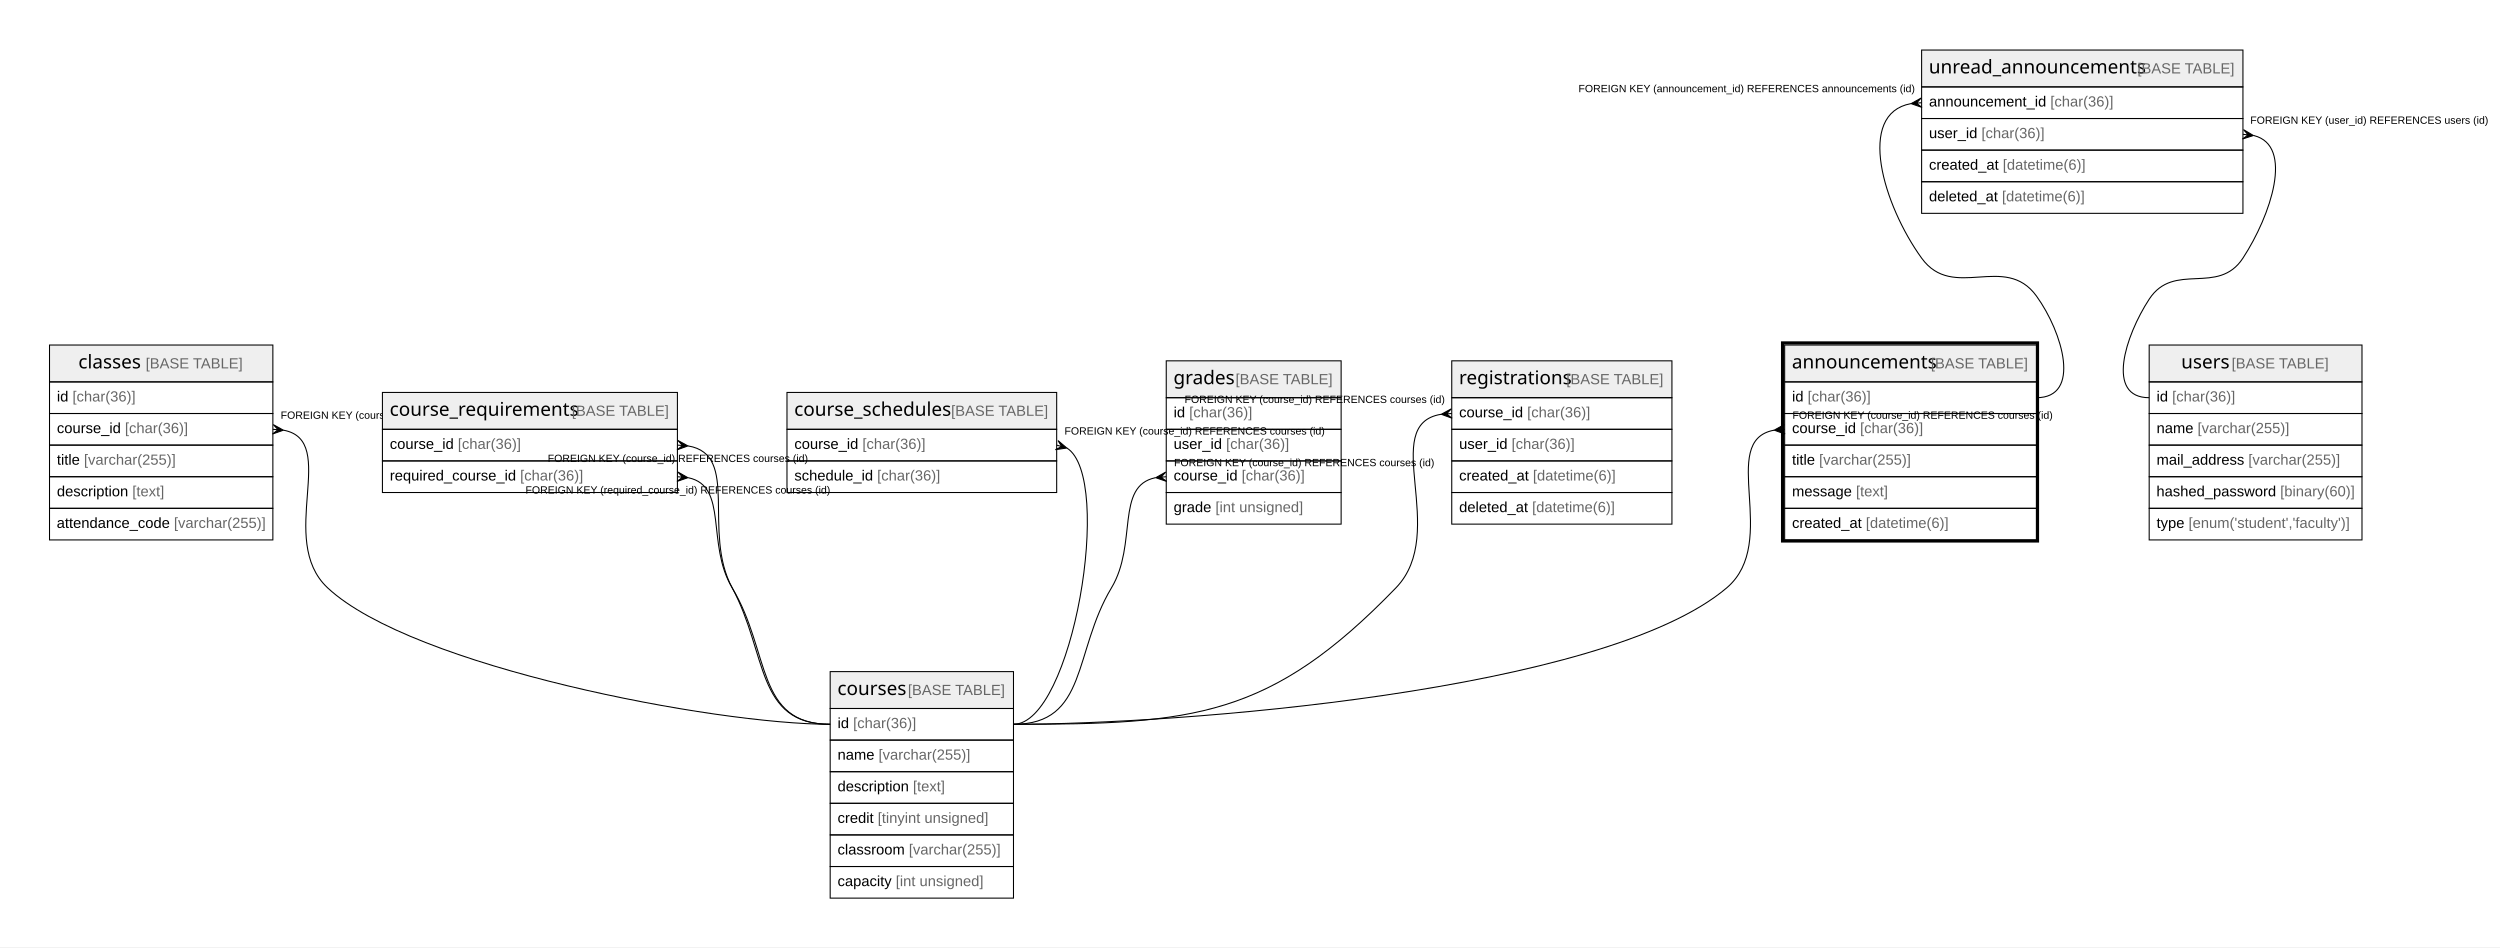
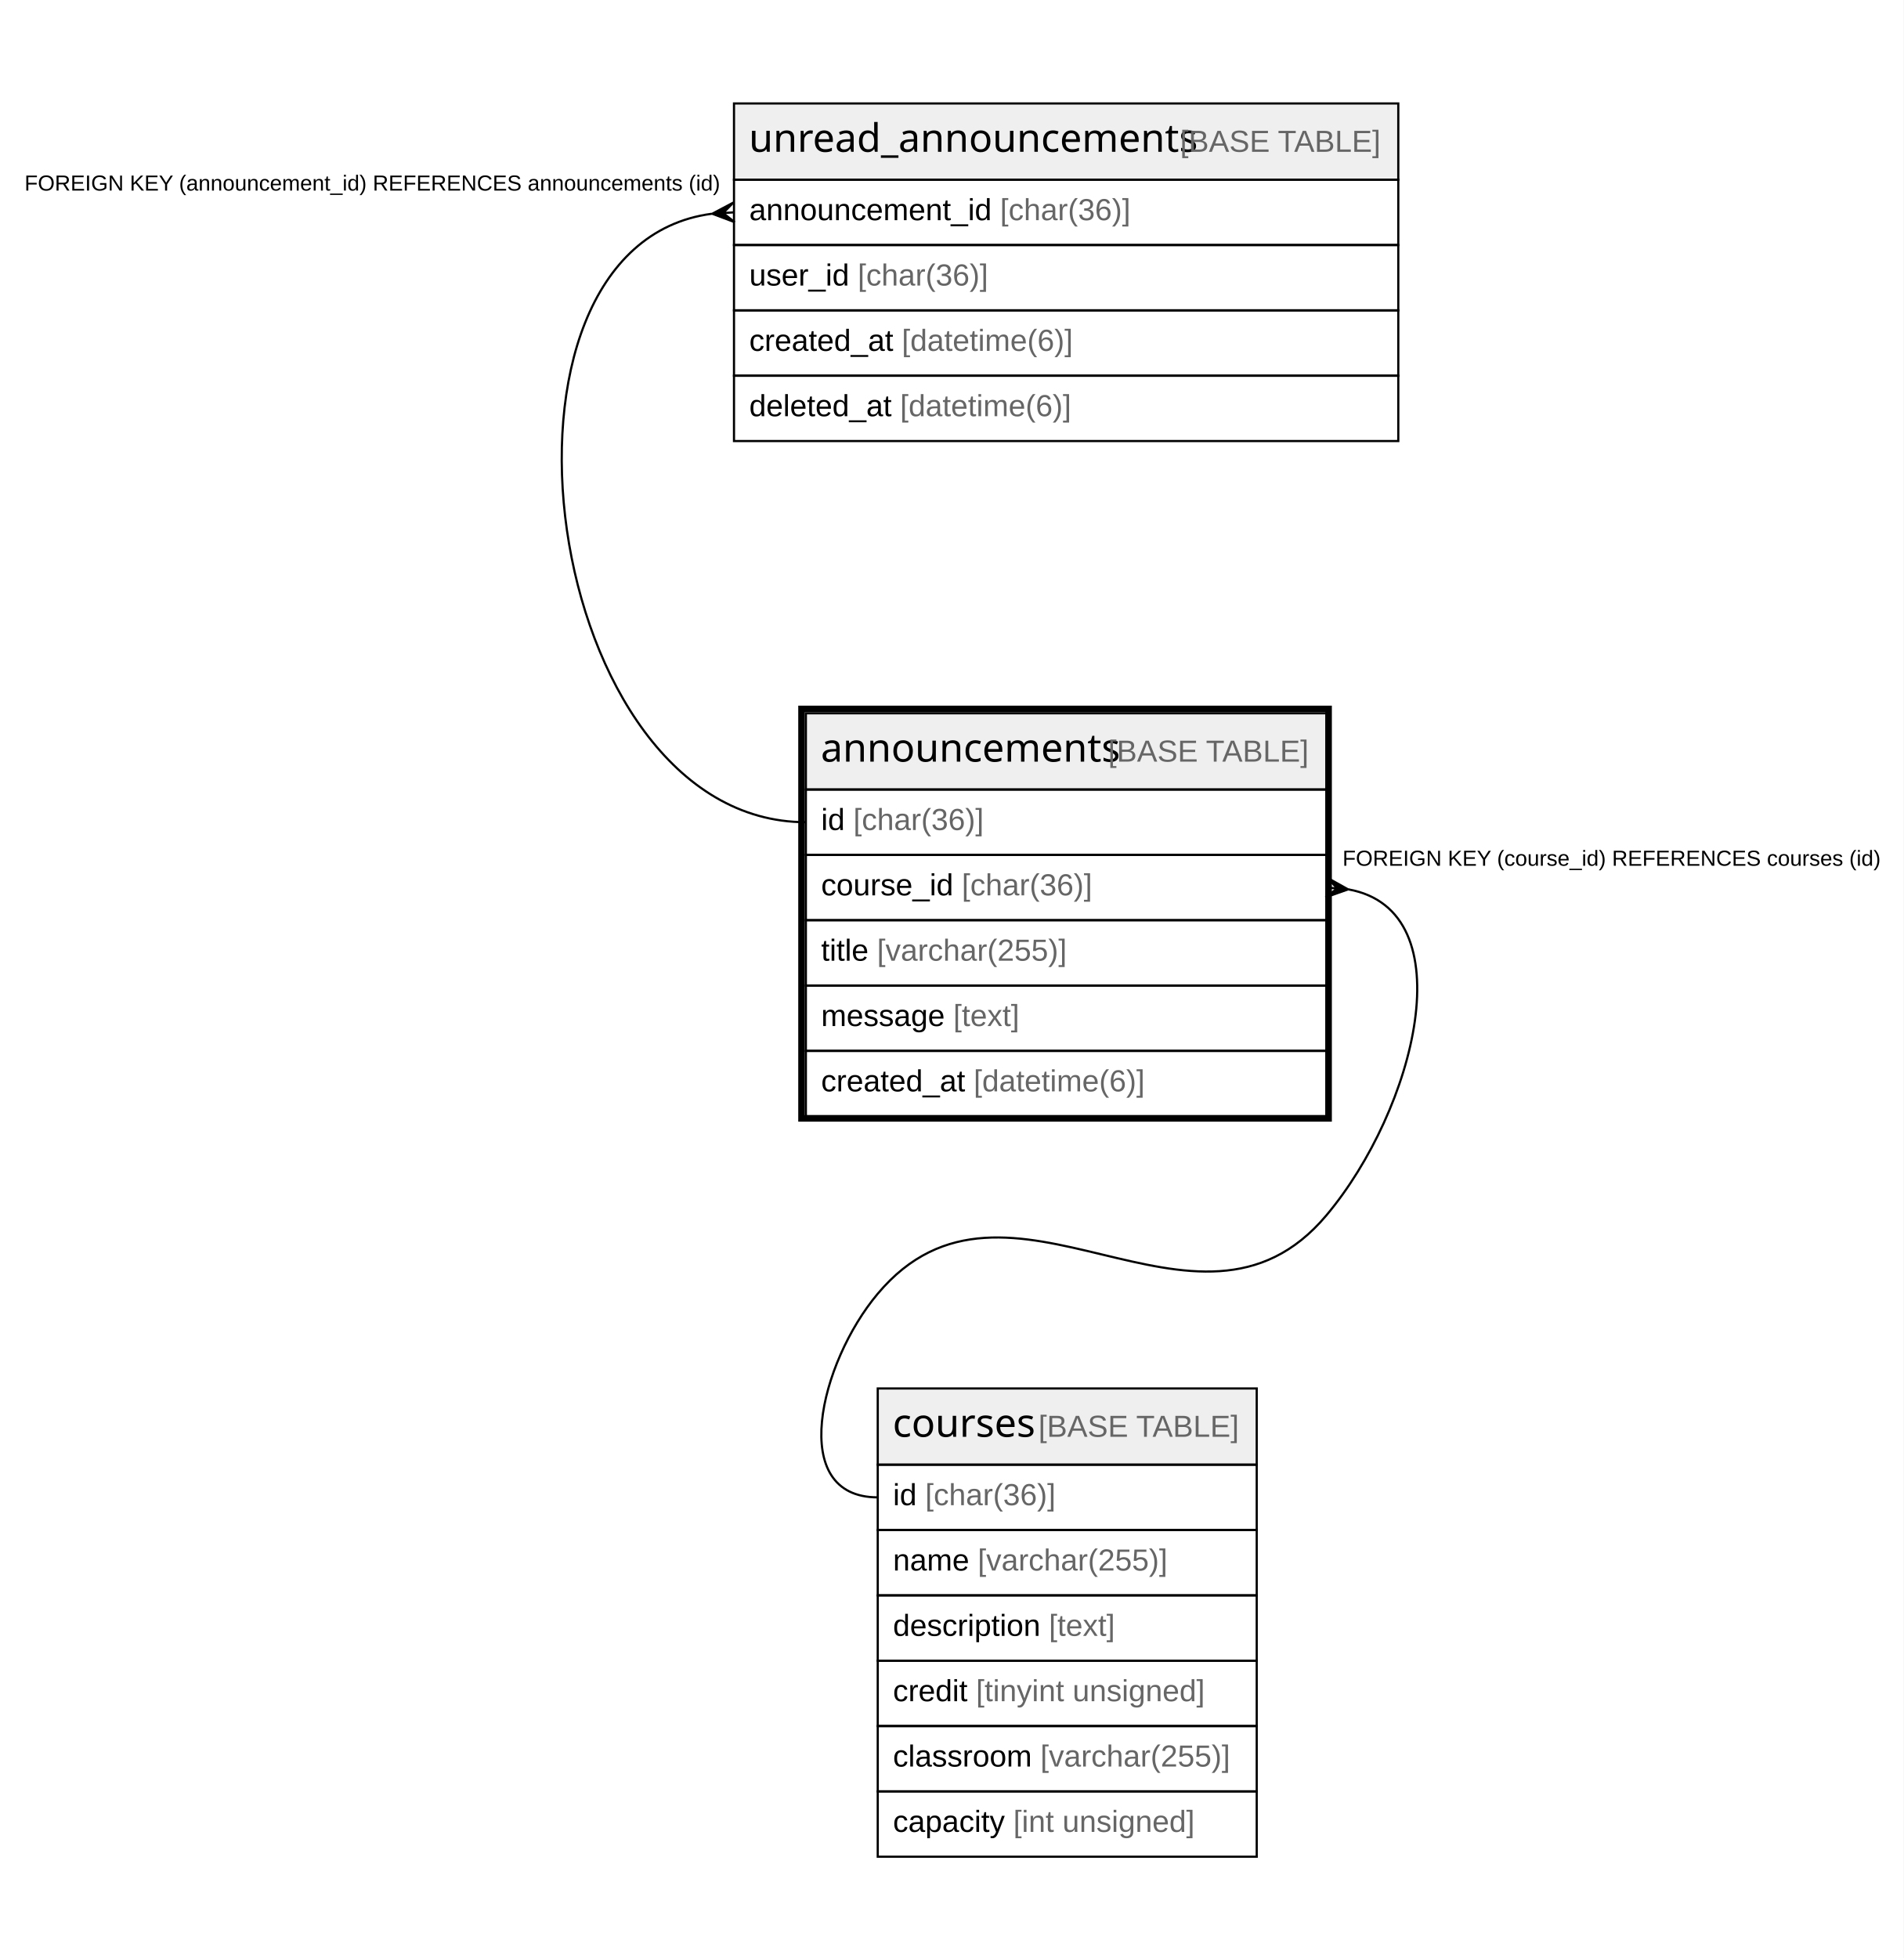
- <svg xmlns="http://www.w3.org/2000/svg" width="2373pt" height="899pt" viewBox="0.00 0.00 2373.00 899.00">
+ <svg xmlns="http://www.w3.org/2000/svg" width="874pt" height="899pt" viewBox="0.00 0.00 874.00 899.00">
  <g id="graph0" class="graph" transform="scale(1 1) rotate(0) translate(4 895)">
-     <polygon fill="#ffffff" stroke="transparent" points="-4,4 -4,-895 2369,-895 2369,4 -4,4" />
+     <polygon fill="#ffffff" stroke="transparent" points="-4,4 -4,-895 870,-895 870,4 -4,4" />
    <g id="node1" class="node">
-       <polygon fill="#efefef" stroke="transparent" points="1690,-532.5 1690,-567.5 1929,-567.5 1929,-532.5 1690,-532.5" />
-       <polygon fill="none" stroke="#000000" points="1690,-532.5 1690,-567.5 1929,-567.5 1929,-532.5 1690,-532.5" />
-       <text text-anchor="start" x="1696.848" y="-545.3" font-family="Arial Bold" font-size="18.00" fill="#000000">announcements</text>
-       <text text-anchor="start" x="1824.898" y="-545.3" font-family="Arial" font-size="14.00" fill="#000000"> </text>
-       <text text-anchor="start" x="1828.789" y="-545.3" font-family="Arial" font-size="14.00" fill="#666666">[BASE TABLE]</text>
-       <polygon fill="none" stroke="#000000" points="1690,-502.5 1690,-532.5 1929,-532.5 1929,-502.5 1690,-502.5" />
-       <text text-anchor="start" x="1697" y="-513.9" font-family="Arial" font-size="14.00" fill="#000000">id </text>
-       <text text-anchor="start" x="1711.78" y="-513.9" font-family="Arial" font-size="14.00" fill="#666666">[char(36)]</text>
-       <polygon fill="none" stroke="#000000" points="1690,-472.5 1690,-502.5 1929,-502.5 1929,-472.5 1690,-472.5" />
-       <text text-anchor="start" x="1697" y="-483.9" font-family="Arial" font-size="14.00" fill="#000000">course_id </text>
-       <text text-anchor="start" x="1761.571" y="-483.9" font-family="Arial" font-size="14.00" fill="#666666">[char(36)]</text>
-       <polygon fill="none" stroke="#000000" points="1690,-442.5 1690,-472.5 1929,-472.5 1929,-442.5 1690,-442.5" />
-       <text text-anchor="start" x="1697" y="-453.9" font-family="Arial" font-size="14.00" fill="#000000">title </text>
-       <text text-anchor="start" x="1722.668" y="-453.9" font-family="Arial" font-size="14.00" fill="#666666">[varchar(255)]</text>
-       <polygon fill="none" stroke="#000000" points="1690,-412.5 1690,-442.5 1929,-442.5 1929,-412.5 1690,-412.5" />
-       <text text-anchor="start" x="1697" y="-423.9" font-family="Arial" font-size="14.00" fill="#000000">message </text>
-       <text text-anchor="start" x="1757.682" y="-423.9" font-family="Arial" font-size="14.00" fill="#666666">[text]</text>
-       <polygon fill="none" stroke="#000000" points="1690,-382.5 1690,-412.5 1929,-412.5 1929,-382.5 1690,-382.5" />
-       <text text-anchor="start" x="1697" y="-393.9" font-family="Arial" font-size="14.00" fill="#000000">created_at </text>
-       <text text-anchor="start" x="1767.028" y="-393.9" font-family="Arial" font-size="14.00" fill="#666666">[datetime(6)]</text>
-       <polygon fill="none" stroke="#000000" stroke-width="3" points="1688,-381.5 1688,-569.5 1930,-569.5 1930,-381.5 1688,-381.5" />
+       <polygon fill="#efefef" stroke="transparent" points="366,-532.5 366,-567.5 605,-567.5 605,-532.5 366,-532.5" />
+       <polygon fill="none" stroke="#000000" points="366,-532.5 366,-567.5 605,-567.5 605,-532.5 366,-532.5" />
+       <text text-anchor="start" x="372.848" y="-545.3" font-family="Arial Bold" font-size="18.00" fill="#000000">announcements</text>
+       <text text-anchor="start" x="500.898" y="-545.3" font-family="Arial" font-size="14.00" fill="#000000"> </text>
+       <text text-anchor="start" x="504.789" y="-545.3" font-family="Arial" font-size="14.00" fill="#666666">[BASE TABLE]</text>
+       <polygon fill="none" stroke="#000000" points="366,-502.5 366,-532.5 605,-532.5 605,-502.5 366,-502.5" />
+       <text text-anchor="start" x="373" y="-513.9" font-family="Arial" font-size="14.00" fill="#000000">id </text>
+       <text text-anchor="start" x="387.78" y="-513.9" font-family="Arial" font-size="14.00" fill="#666666">[char(36)]</text>
+       <polygon fill="none" stroke="#000000" points="366,-472.5 366,-502.5 605,-502.5 605,-472.5 366,-472.5" />
+       <text text-anchor="start" x="373" y="-483.9" font-family="Arial" font-size="14.00" fill="#000000">course_id </text>
+       <text text-anchor="start" x="437.571" y="-483.9" font-family="Arial" font-size="14.00" fill="#666666">[char(36)]</text>
+       <polygon fill="none" stroke="#000000" points="366,-442.5 366,-472.5 605,-472.5 605,-442.5 366,-442.5" />
+       <text text-anchor="start" x="373" y="-453.9" font-family="Arial" font-size="14.00" fill="#000000">title </text>
+       <text text-anchor="start" x="398.668" y="-453.9" font-family="Arial" font-size="14.00" fill="#666666">[varchar(255)]</text>
+       <polygon fill="none" stroke="#000000" points="366,-412.5 366,-442.5 605,-442.5 605,-412.5 366,-412.5" />
+       <text text-anchor="start" x="373" y="-423.9" font-family="Arial" font-size="14.00" fill="#000000">message </text>
+       <text text-anchor="start" x="433.682" y="-423.9" font-family="Arial" font-size="14.00" fill="#666666">[text]</text>
+       <polygon fill="none" stroke="#000000" points="366,-382.5 366,-412.5 605,-412.5 605,-382.5 366,-382.5" />
+       <text text-anchor="start" x="373" y="-393.9" font-family="Arial" font-size="14.00" fill="#000000">created_at </text>
+       <text text-anchor="start" x="443.028" y="-393.9" font-family="Arial" font-size="14.00" fill="#666666">[datetime(6)]</text>
+       <polygon fill="none" stroke="#000000" stroke-width="3" points="364,-381.5 364,-569.5 606,-569.5 606,-381.5 364,-381.5" />
    </g>
-     <g id="node4" class="node">
-       <polygon fill="#efefef" stroke="transparent" points="784,-222.5 784,-257.5 958,-257.5 958,-222.5 784,-222.5" />
-       <polygon fill="none" stroke="#000000" points="784,-222.5 784,-257.5 958,-257.5 958,-222.5 784,-222.5" />
-       <text text-anchor="start" x="790.868" y="-235.3" font-family="Arial Bold" font-size="18.00" fill="#000000">courses</text>
-       <text text-anchor="start" x="853.879" y="-235.3" font-family="Arial" font-size="14.00" fill="#000000"> </text>
-       <text text-anchor="start" x="857.769" y="-235.3" font-family="Arial" font-size="14.00" fill="#666666">[BASE TABLE]</text>
-       <polygon fill="none" stroke="#000000" points="784,-192.5 784,-222.5 958,-222.5 958,-192.5 784,-192.5" />
-       <text text-anchor="start" x="791" y="-203.9" font-family="Arial" font-size="14.00" fill="#000000">id </text>
-       <text text-anchor="start" x="805.78" y="-203.9" font-family="Arial" font-size="14.00" fill="#666666">[char(36)]</text>
-       <polygon fill="none" stroke="#000000" points="784,-162.5 784,-192.5 958,-192.5 958,-162.5 784,-162.5" />
-       <text text-anchor="start" x="791" y="-173.9" font-family="Arial" font-size="14.00" fill="#000000">name </text>
-       <text text-anchor="start" x="829.899" y="-173.9" font-family="Arial" font-size="14.00" fill="#666666">[varchar(255)]</text>
-       <polygon fill="none" stroke="#000000" points="784,-132.5 784,-162.5 958,-162.5 958,-132.5 784,-132.5" />
-       <text text-anchor="start" x="791" y="-143.9" font-family="Arial" font-size="14.00" fill="#000000">description </text>
-       <text text-anchor="start" x="862.568" y="-143.9" font-family="Arial" font-size="14.00" fill="#666666">[text]</text>
-       <polygon fill="none" stroke="#000000" points="784,-102.5 784,-132.5 958,-132.5 958,-102.5 784,-102.5" />
-       <text text-anchor="start" x="791" y="-113.9" font-family="Arial" font-size="14.00" fill="#000000">credit </text>
-       <text text-anchor="start" x="829.114" y="-113.9" font-family="Arial" font-size="14.00" fill="#666666">[tinyint unsigned]</text>
-       <polygon fill="none" stroke="#000000" points="784,-72.5 784,-102.5 958,-102.5 958,-72.5 784,-72.5" />
-       <text text-anchor="start" x="791" y="-83.9" font-family="Arial" font-size="14.00" fill="#000000">classroom </text>
-       <text text-anchor="start" x="858.666" y="-83.9" font-family="Arial" font-size="14.00" fill="#666666">[varchar(255)]</text>
-       <polygon fill="none" stroke="#000000" points="784,-42.5 784,-72.5 958,-72.5 958,-42.5 784,-42.5" />
-       <text text-anchor="start" x="791" y="-53.9" font-family="Arial" font-size="14.00" fill="#000000">capacity </text>
-       <text text-anchor="start" x="846.236" y="-53.9" font-family="Arial" font-size="14.00" fill="#666666">[int unsigned]</text>
+     <g id="node3" class="node">
+       <polygon fill="#efefef" stroke="transparent" points="399,-222.5 399,-257.5 573,-257.5 573,-222.5 399,-222.5" />
+       <polygon fill="none" stroke="#000000" points="399,-222.5 399,-257.5 573,-257.5 573,-222.5 399,-222.5" />
+       <text text-anchor="start" x="405.868" y="-235.3" font-family="Arial Bold" font-size="18.00" fill="#000000">courses</text>
+       <text text-anchor="start" x="468.878" y="-235.3" font-family="Arial" font-size="14.00" fill="#000000"> </text>
+       <text text-anchor="start" x="472.769" y="-235.3" font-family="Arial" font-size="14.00" fill="#666666">[BASE TABLE]</text>
+       <polygon fill="none" stroke="#000000" points="399,-192.5 399,-222.5 573,-222.5 573,-192.5 399,-192.5" />
+       <text text-anchor="start" x="406" y="-203.9" font-family="Arial" font-size="14.00" fill="#000000">id </text>
+       <text text-anchor="start" x="420.78" y="-203.9" font-family="Arial" font-size="14.00" fill="#666666">[char(36)]</text>
+       <polygon fill="none" stroke="#000000" points="399,-162.5 399,-192.5 573,-192.5 573,-162.5 399,-162.5" />
+       <text text-anchor="start" x="406" y="-173.9" font-family="Arial" font-size="14.00" fill="#000000">name </text>
+       <text text-anchor="start" x="444.899" y="-173.9" font-family="Arial" font-size="14.00" fill="#666666">[varchar(255)]</text>
+       <polygon fill="none" stroke="#000000" points="399,-132.5 399,-162.5 573,-162.5 573,-132.5 399,-132.5" />
+       <text text-anchor="start" x="406" y="-143.9" font-family="Arial" font-size="14.00" fill="#000000">description </text>
+       <text text-anchor="start" x="477.568" y="-143.9" font-family="Arial" font-size="14.00" fill="#666666">[text]</text>
+       <polygon fill="none" stroke="#000000" points="399,-102.5 399,-132.5 573,-132.5 573,-102.5 399,-102.5" />
+       <text text-anchor="start" x="406" y="-113.9" font-family="Arial" font-size="14.00" fill="#000000">credit </text>
+       <text text-anchor="start" x="444.114" y="-113.9" font-family="Arial" font-size="14.00" fill="#666666">[tinyint unsigned]</text>
+       <polygon fill="none" stroke="#000000" points="399,-72.5 399,-102.5 573,-102.5 573,-72.5 399,-72.5" />
+       <text text-anchor="start" x="406" y="-83.9" font-family="Arial" font-size="14.00" fill="#000000">classroom </text>
+       <text text-anchor="start" x="473.666" y="-83.9" font-family="Arial" font-size="14.00" fill="#666666">[varchar(255)]</text>
+       <polygon fill="none" stroke="#000000" points="399,-42.5 399,-72.5 573,-72.5 573,-42.5 399,-42.5" />
+       <text text-anchor="start" x="406" y="-53.9" font-family="Arial" font-size="14.00" fill="#000000">capacity </text>
+       <text text-anchor="start" x="461.236" y="-53.9" font-family="Arial" font-size="14.00" fill="#666666">[int unsigned]</text>
    </g>
-     <g id="edge3" class="edge">
-       <path fill="none" stroke="#000000" d="M1679.876,-486.653C1625.87,-476.655 1686.391,-380.702 1635,-337 1518.314,-237.773 1111.172,-207.5 958,-207.5" />
-       <polygon fill="#000000" stroke="#000000" points="1680.035,-486.666 1689.625,-491.984 1685.017,-487.083 1690,-487.5 1690,-487.5 1690,-487.5 1685.017,-487.083 1690.375,-483.016 1680.035,-486.666 1680.035,-486.666" />
-       <text text-anchor="start" x="1697.386" y="-497.5" font-family="Arial" font-size="10.00" fill="#000000">FOREIGN KEY (course_id) REFERENCES courses (id)</text>
+     <g id="edge2" class="edge">
+       <path fill="none" stroke="#000000" d="M615.172,-486.633C669.222,-476.784 645.681,-385.407 605,-337 545.203,-265.847 458.797,-372.153 399,-301 372.264,-269.187 357.444,-207.5 399,-207.5" />
+       <polygon fill="#000000" stroke="#000000" points="614.964,-486.651 604.618,-483.016 609.982,-487.075 605,-487.5 605,-487.5 605,-487.5 609.982,-487.075 605.382,-491.984 614.964,-486.651 614.964,-486.651" />
+       <text text-anchor="start" x="612.386" y="-497.5" font-family="Arial" font-size="10.00" fill="#000000">FOREIGN KEY (course_id) REFERENCES courses (id)</text>
    </g>
    <g id="node2" class="node">
-       <polygon fill="#efefef" stroke="transparent" points="1820,-812.5 1820,-847.5 2125,-847.5 2125,-812.5 1820,-812.5" />
-       <polygon fill="none" stroke="#000000" points="1820,-812.5 1820,-847.5 2125,-847.5 2125,-812.5 1820,-812.5" />
-       <text text-anchor="start" x="1826.833" y="-825.3" font-family="Arial Bold" font-size="18.00" fill="#000000">unread_announcements</text>
-       <text text-anchor="start" x="2020.913" y="-825.3" font-family="Arial" font-size="14.00" fill="#000000"> </text>
-       <text text-anchor="start" x="2024.803" y="-825.3" font-family="Arial" font-size="14.00" fill="#666666">[BASE TABLE]</text>
-       <polygon fill="none" stroke="#000000" points="1820,-782.5 1820,-812.5 2125,-812.5 2125,-782.5 1820,-782.5" />
-       <text text-anchor="start" x="1827" y="-793.9" font-family="Arial" font-size="14.00" fill="#000000">announcement_id </text>
-       <text text-anchor="start" x="1942.157" y="-793.9" font-family="Arial" font-size="14.00" fill="#666666">[char(36)]</text>
-       <polygon fill="none" stroke="#000000" points="1820,-752.5 1820,-782.5 2125,-782.5 2125,-752.5 1820,-752.5" />
-       <text text-anchor="start" x="1827" y="-763.9" font-family="Arial" font-size="14.00" fill="#000000">user_id </text>
-       <text text-anchor="start" x="1876.788" y="-763.9" font-family="Arial" font-size="14.00" fill="#666666">[char(36)]</text>
-       <polygon fill="none" stroke="#000000" points="1820,-722.5 1820,-752.5 2125,-752.5 2125,-722.5 1820,-722.5" />
-       <text text-anchor="start" x="1827" y="-733.9" font-family="Arial" font-size="14.00" fill="#000000">created_at </text>
-       <text text-anchor="start" x="1897.028" y="-733.9" font-family="Arial" font-size="14.00" fill="#666666">[datetime(6)]</text>
-       <polygon fill="none" stroke="#000000" points="1820,-692.5 1820,-722.5 2125,-722.5 2125,-692.5 1820,-692.5" />
-       <text text-anchor="start" x="1827" y="-703.9" font-family="Arial" font-size="14.00" fill="#000000">deleted_at </text>
-       <text text-anchor="start" x="1896.257" y="-703.9" font-family="Arial" font-size="14.00" fill="#666666">[datetime(6)]</text>
+       <polygon fill="#efefef" stroke="transparent" points="333,-812.5 333,-847.5 638,-847.5 638,-812.5 333,-812.5" />
+       <polygon fill="none" stroke="#000000" points="333,-812.5 333,-847.5 638,-847.5 638,-812.5 333,-812.5" />
+       <text text-anchor="start" x="339.833" y="-825.3" font-family="Arial Bold" font-size="18.00" fill="#000000">unread_announcements</text>
+       <text text-anchor="start" x="533.913" y="-825.3" font-family="Arial" font-size="14.00" fill="#000000"> </text>
+       <text text-anchor="start" x="537.803" y="-825.3" font-family="Arial" font-size="14.00" fill="#666666">[BASE TABLE]</text>
+       <polygon fill="none" stroke="#000000" points="333,-782.5 333,-812.5 638,-812.5 638,-782.5 333,-782.5" />
+       <text text-anchor="start" x="340" y="-793.9" font-family="Arial" font-size="14.00" fill="#000000">announcement_id </text>
+       <text text-anchor="start" x="455.157" y="-793.9" font-family="Arial" font-size="14.00" fill="#666666">[char(36)]</text>
+       <polygon fill="none" stroke="#000000" points="333,-752.5 333,-782.5 638,-782.5 638,-752.5 333,-752.5" />
+       <text text-anchor="start" x="340" y="-763.9" font-family="Arial" font-size="14.00" fill="#000000">user_id </text>
+       <text text-anchor="start" x="389.788" y="-763.9" font-family="Arial" font-size="14.00" fill="#666666">[char(36)]</text>
+       <polygon fill="none" stroke="#000000" points="333,-722.5 333,-752.5 638,-752.5 638,-722.5 333,-722.5" />
+       <text text-anchor="start" x="340" y="-733.9" font-family="Arial" font-size="14.00" fill="#000000">created_at </text>
+       <text text-anchor="start" x="410.028" y="-733.9" font-family="Arial" font-size="14.00" fill="#666666">[datetime(6)]</text>
+       <polygon fill="none" stroke="#000000" points="333,-692.5 333,-722.5 638,-722.5 638,-692.5 333,-692.5" />
+       <text text-anchor="start" x="340" y="-703.9" font-family="Arial" font-size="14.00" fill="#000000">deleted_at </text>
+       <text text-anchor="start" x="409.257" y="-703.9" font-family="Arial" font-size="14.00" fill="#666666">[datetime(6)]</text>
    </g>
    <g id="edge1" class="edge">
-       <path fill="none" stroke="#000000" d="M1809.738,-796.616C1757.556,-786.942 1783.771,-700.119 1820,-650 1849.888,-608.653 1899.112,-655.347 1929,-614 1954.126,-579.241 1971.889,-517.5 1929,-517.5" />
-       <polygon fill="#000000" stroke="#000000" points="1810.037,-796.642 1819.614,-801.983 1815.018,-797.071 1820,-797.5 1820,-797.5 1820,-797.5 1815.018,-797.071 1820.386,-793.017 1810.037,-796.642 1810.037,-796.642" />
-       <text text-anchor="start" x="1494.253" y="-807.5" font-family="Arial" font-size="10.00" fill="#000000">FOREIGN KEY (announcement_id) REFERENCES announcements (id)</text>
-     </g>
-     <g id="node3" class="node">
-       <polygon fill="#efefef" stroke="transparent" points="2036,-532.5 2036,-567.5 2238,-567.5 2238,-532.5 2036,-532.5" />
-       <polygon fill="none" stroke="#000000" points="2036,-532.5 2036,-567.5 2238,-567.5 2238,-532.5 2036,-532.5" />
-       <text text-anchor="start" x="2066.371" y="-545.3" font-family="Arial Bold" font-size="18.00" fill="#000000">users</text>
-       <text text-anchor="start" x="2110.375" y="-545.3" font-family="Arial" font-size="14.00" fill="#000000"> </text>
-       <text text-anchor="start" x="2114.266" y="-545.3" font-family="Arial" font-size="14.00" fill="#666666">[BASE TABLE]</text>
-       <polygon fill="none" stroke="#000000" points="2036,-502.5 2036,-532.5 2238,-532.5 2238,-502.5 2036,-502.5" />
-       <text text-anchor="start" x="2043" y="-513.9" font-family="Arial" font-size="14.00" fill="#000000">id </text>
-       <text text-anchor="start" x="2057.78" y="-513.9" font-family="Arial" font-size="14.00" fill="#666666">[char(36)]</text>
-       <polygon fill="none" stroke="#000000" points="2036,-472.5 2036,-502.5 2238,-502.5 2238,-472.5 2036,-472.5" />
-       <text text-anchor="start" x="2043" y="-483.9" font-family="Arial" font-size="14.00" fill="#000000">name </text>
-       <text text-anchor="start" x="2081.899" y="-483.9" font-family="Arial" font-size="14.00" fill="#666666">[varchar(255)]</text>
-       <polygon fill="none" stroke="#000000" points="2036,-442.5 2036,-472.5 2238,-472.5 2238,-442.5 2036,-442.5" />
-       <text text-anchor="start" x="2043" y="-453.9" font-family="Arial" font-size="14.00" fill="#000000">mail_address </text>
-       <text text-anchor="start" x="2130.121" y="-453.9" font-family="Arial" font-size="14.00" fill="#666666">[varchar(255)]</text>
-       <polygon fill="none" stroke="#000000" points="2036,-412.5 2036,-442.5 2238,-442.5 2238,-412.5 2036,-412.5" />
-       <text text-anchor="start" x="2042.867" y="-423.9" font-family="Arial" font-size="14.00" fill="#000000">hashed_password </text>
-       <text text-anchor="start" x="2160.351" y="-423.9" font-family="Arial" font-size="14.00" fill="#666666">[binary(60)]</text>
-       <polygon fill="none" stroke="#000000" points="2036,-382.5 2036,-412.5 2238,-412.5 2238,-382.5 2036,-382.5" />
-       <text text-anchor="start" x="2043" y="-393.9" font-family="Arial" font-size="14.00" fill="#000000">type </text>
-       <text text-anchor="start" x="2073.346" y="-393.9" font-family="Arial" font-size="14.00" fill="#666666">[enum('student','faculty')]</text>
-     </g>
-     <g id="edge2" class="edge">
-       <path fill="none" stroke="#000000" d="M2135.403,-766.323C2173.684,-756.713 2151.45,-690.469 2125,-650 2101.372,-613.85 2059.628,-647.15 2036,-611 2013.265,-576.215 1994.444,-517.5 2036,-517.5" />
-       <polygon fill="#000000" stroke="#000000" points="2134.937,-766.376 2124.494,-763.029 2129.968,-766.938 2125,-767.5 2125,-767.5 2125,-767.5 2129.968,-766.938 2125.506,-771.971 2134.937,-766.376 2134.937,-766.376" />
-       <text text-anchor="start" x="2131.945" y="-777.5" font-family="Arial" font-size="10.00" fill="#000000">FOREIGN KEY (user_id) REFERENCES users (id)</text>
-     </g>
-     <g id="node5" class="node">
-       <polygon fill="#efefef" stroke="transparent" points="43,-532.5 43,-567.5 255,-567.5 255,-532.5 43,-532.5" />
-       <polygon fill="none" stroke="#000000" points="43,-532.5 43,-567.5 255,-567.5 255,-532.5 43,-532.5" />
-       <text text-anchor="start" x="70.37" y="-545.3" font-family="Arial Bold" font-size="18.00" fill="#000000">classes</text>
-       <text text-anchor="start" x="130.376" y="-545.3" font-family="Arial" font-size="14.00" fill="#000000"> </text>
-       <text text-anchor="start" x="134.267" y="-545.3" font-family="Arial" font-size="14.00" fill="#666666">[BASE TABLE]</text>
-       <polygon fill="none" stroke="#000000" points="43,-502.5 43,-532.5 255,-532.5 255,-502.5 43,-502.5" />
-       <text text-anchor="start" x="50" y="-513.9" font-family="Arial" font-size="14.00" fill="#000000">id </text>
-       <text text-anchor="start" x="64.78" y="-513.9" font-family="Arial" font-size="14.00" fill="#666666">[char(36)]</text>
-       <polygon fill="none" stroke="#000000" points="43,-472.5 43,-502.5 255,-502.5 255,-472.5 43,-472.5" />
-       <text text-anchor="start" x="50" y="-483.9" font-family="Arial" font-size="14.00" fill="#000000">course_id </text>
-       <text text-anchor="start" x="114.571" y="-483.9" font-family="Arial" font-size="14.00" fill="#666666">[char(36)]</text>
-       <polygon fill="none" stroke="#000000" points="43,-442.5 43,-472.5 255,-472.5 255,-442.5 43,-442.5" />
-       <text text-anchor="start" x="50" y="-453.9" font-family="Arial" font-size="14.00" fill="#000000">title </text>
-       <text text-anchor="start" x="75.668" y="-453.9" font-family="Arial" font-size="14.00" fill="#666666">[varchar(255)]</text>
-       <polygon fill="none" stroke="#000000" points="43,-412.5 43,-442.5 255,-442.5 255,-412.5 43,-412.5" />
-       <text text-anchor="start" x="50" y="-423.9" font-family="Arial" font-size="14.00" fill="#000000">description </text>
-       <text text-anchor="start" x="121.568" y="-423.9" font-family="Arial" font-size="14.00" fill="#666666">[text]</text>
-       <polygon fill="none" stroke="#000000" points="43,-382.5 43,-412.5 255,-412.5 255,-382.5 43,-382.5" />
-       <text text-anchor="start" x="49.8" y="-393.9" font-family="Arial" font-size="14.00" fill="#000000">attendance_code </text>
-       <text text-anchor="start" x="161.081" y="-393.9" font-family="Arial" font-size="14.00" fill="#666666">[varchar(255)]</text>
-     </g>
-     <g id="edge4" class="edge">
-       <path fill="none" stroke="#000000" d="M265.056,-486.67C318.676,-476.873 258.023,-382.774 307,-337 387.246,-262.002 674.163,-207.5 784,-207.5" />
-       <polygon fill="#000000" stroke="#000000" points="264.966,-486.678 254.63,-483.015 259.983,-487.089 255,-487.5 255,-487.5 255,-487.5 259.983,-487.089 255.37,-491.985 264.966,-486.678 264.966,-486.678" />
-       <text text-anchor="start" x="262.386" y="-497.5" font-family="Arial" font-size="10.00" fill="#000000">FOREIGN KEY (course_id) REFERENCES courses (id)</text>
-     </g>
-     <g id="node6" class="node">
-       <polygon fill="#efefef" stroke="transparent" points="359,-487.5 359,-522.5 639,-522.5 639,-487.5 359,-487.5" />
-       <polygon fill="none" stroke="#000000" points="359,-487.5 359,-522.5 639,-522.5 639,-487.5 359,-487.5" />
-       <text text-anchor="start" x="365.86" y="-500.3" font-family="Arial Bold" font-size="18.00" fill="#000000">course_requirements</text>
-       <text text-anchor="start" x="534.887" y="-500.3" font-family="Arial" font-size="14.00" fill="#000000"> </text>
-       <text text-anchor="start" x="538.777" y="-500.3" font-family="Arial" font-size="14.00" fill="#666666">[BASE TABLE]</text>
-       <polygon fill="none" stroke="#000000" points="359,-457.5 359,-487.5 639,-487.5 639,-457.5 359,-457.5" />
-       <text text-anchor="start" x="366" y="-468.9" font-family="Arial" font-size="14.00" fill="#000000">course_id </text>
-       <text text-anchor="start" x="430.571" y="-468.9" font-family="Arial" font-size="14.00" fill="#666666">[char(36)]</text>
-       <polygon fill="none" stroke="#000000" points="359,-427.5 359,-457.5 639,-457.5 639,-427.5 359,-427.5" />
-       <text text-anchor="start" x="366" y="-438.9" font-family="Arial" font-size="14.00" fill="#000000">required_course_id </text>
-       <text text-anchor="start" x="489.694" y="-438.9" font-family="Arial" font-size="14.00" fill="#666666">[char(36)]</text>
-     </g>
-     <g id="edge5" class="edge">
-       <path fill="none" stroke="#000000" d="M649.267,-471.709C698.704,-463.35 662.174,-390.447 691,-337 724.637,-274.633 713.14,-207.5 784,-207.5" />
-       <polygon fill="#000000" stroke="#000000" points="648.971,-471.732 638.654,-468.013 643.985,-472.116 639,-472.5 639,-472.5 639,-472.5 643.985,-472.116 639.346,-476.987 648.971,-471.732 648.971,-471.732" />
-       <text text-anchor="start" x="515.886" y="-456.5" font-family="Arial" font-size="10.00" fill="#000000">FOREIGN KEY (course_id) REFERENCES courses (id)</text>
-     </g>
-     <g id="edge6" class="edge">
-       <path fill="none" stroke="#000000" d="M649.381,-441.529C687.54,-433.581 666.103,-378.5 691,-337 727.454,-276.237 713.14,-207.5 784,-207.5" />
-       <polygon fill="#000000" stroke="#000000" points="648.957,-441.568 638.581,-438.02 643.978,-442.034 639,-442.5 639,-442.5 639,-442.5 643.978,-442.034 639.419,-446.98 648.957,-441.568 648.957,-441.568" />
-       <text text-anchor="start" x="494.771" y="-426.5" font-family="Arial" font-size="10.00" fill="#000000">FOREIGN KEY (required_course_id) REFERENCES courses (id)</text>
-     </g>
-     <g id="node7" class="node">
-       <polygon fill="#efefef" stroke="transparent" points="743,-487.5 743,-522.5 999,-522.5 999,-487.5 743,-487.5" />
-       <polygon fill="none" stroke="#000000" points="743,-487.5 743,-522.5 999,-522.5 999,-487.5 743,-487.5" />
-       <text text-anchor="start" x="749.852" y="-500.3" font-family="Arial Bold" font-size="18.00" fill="#000000">course_schedules</text>
-       <text text-anchor="start" x="894.894" y="-500.3" font-family="Arial" font-size="14.00" fill="#000000"> </text>
-       <text text-anchor="start" x="898.785" y="-500.3" font-family="Arial" font-size="14.00" fill="#666666">[BASE TABLE]</text>
-       <polygon fill="none" stroke="#000000" points="743,-457.5 743,-487.5 999,-487.5 999,-457.5 743,-457.5" />
-       <text text-anchor="start" x="750" y="-468.9" font-family="Arial" font-size="14.00" fill="#000000">course_id </text>
-       <text text-anchor="start" x="814.571" y="-468.9" font-family="Arial" font-size="14.00" fill="#666666">[char(36)]</text>
-       <polygon fill="none" stroke="#000000" points="743,-427.5 743,-457.5 999,-457.5 999,-427.5 743,-427.5" />
-       <text text-anchor="start" x="750" y="-438.9" font-family="Arial" font-size="14.00" fill="#000000">schedule_id </text>
-       <text text-anchor="start" x="828.582" y="-438.9" font-family="Arial" font-size="14.00" fill="#666666">[char(36)]</text>
-     </g>
-     <g id="edge7" class="edge">
-       <path fill="none" stroke="#000000" d="M1008.736,-469.703C1053.557,-441.382 1013.982,-207.5 958,-207.5" />
-       <polygon fill="#000000" stroke="#000000" points="1008.611,-469.739 997.758,-468.175 1003.806,-471.12 999,-472.5 999,-472.5 999,-472.5 1003.806,-471.12 1000.242,-476.825 1008.611,-469.739 1008.611,-469.739" />
-       <text text-anchor="start" x="1006.386" y="-482.5" font-family="Arial" font-size="10.00" fill="#000000">FOREIGN KEY (course_id) REFERENCES courses (id)</text>
-     </g>
-     <g id="node8" class="node">
-       <polygon fill="#efefef" stroke="transparent" points="1103,-517.5 1103,-552.5 1269,-552.5 1269,-517.5 1103,-517.5" />
-       <polygon fill="none" stroke="#000000" points="1103,-517.5 1103,-552.5 1269,-552.5 1269,-517.5 1103,-517.5" />
-       <text text-anchor="start" x="1109.865" y="-530.3" font-family="Arial Bold" font-size="18.00" fill="#000000">grades</text>
-       <text text-anchor="start" x="1164.882" y="-530.3" font-family="Arial" font-size="14.00" fill="#000000"> </text>
-       <text text-anchor="start" x="1168.772" y="-530.3" font-family="Arial" font-size="14.00" fill="#666666">[BASE TABLE]</text>
-       <polygon fill="none" stroke="#000000" points="1103,-487.5 1103,-517.5 1269,-517.5 1269,-487.5 1103,-487.5" />
-       <text text-anchor="start" x="1110" y="-498.9" font-family="Arial" font-size="14.00" fill="#000000">id </text>
-       <text text-anchor="start" x="1124.78" y="-498.9" font-family="Arial" font-size="14.00" fill="#666666">[char(36)]</text>
-       <polygon fill="none" stroke="#000000" points="1103,-457.5 1103,-487.5 1269,-487.5 1269,-457.5 1103,-457.5" />
-       <text text-anchor="start" x="1110" y="-468.9" font-family="Arial" font-size="14.00" fill="#000000">user_id </text>
-       <text text-anchor="start" x="1159.788" y="-468.9" font-family="Arial" font-size="14.00" fill="#666666">[char(36)]</text>
-       <polygon fill="none" stroke="#000000" points="1103,-427.5 1103,-457.5 1269,-457.5 1269,-427.5 1103,-427.5" />
-       <text text-anchor="start" x="1110" y="-438.9" font-family="Arial" font-size="14.00" fill="#000000">course_id </text>
-       <text text-anchor="start" x="1174.571" y="-438.9" font-family="Arial" font-size="14.00" fill="#666666">[char(36)]</text>
-       <polygon fill="none" stroke="#000000" points="1103,-397.5 1103,-427.5 1269,-427.5 1269,-397.5 1103,-397.5" />
-       <text text-anchor="start" x="1110" y="-408.9" font-family="Arial" font-size="14.00" fill="#000000">grade </text>
-       <text text-anchor="start" x="1149.682" y="-408.9" font-family="Arial" font-size="14.00" fill="#666666">[int unsigned]</text>
-     </g>
-     <g id="edge8" class="edge">
-       <path fill="none" stroke="#000000" d="M1092.619,-441.529C1054.46,-433.581 1075.897,-378.5 1051,-337 1014.546,-276.237 1028.86,-207.5 958,-207.5" />
-       <polygon fill="#000000" stroke="#000000" points="1093.043,-441.568 1102.581,-446.98 1098.022,-442.034 1103,-442.5 1103,-442.5 1103,-442.5 1098.022,-442.034 1103.419,-438.02 1093.043,-441.568 1093.043,-441.568" />
-       <text text-anchor="start" x="1110.386" y="-452.5" font-family="Arial" font-size="10.00" fill="#000000">FOREIGN KEY (course_id) REFERENCES courses (id)</text>
-     </g>
-     <g id="node9" class="node">
-       <polygon fill="#efefef" stroke="transparent" points="1374,-517.5 1374,-552.5 1583,-552.5 1583,-517.5 1374,-517.5" />
-       <polygon fill="none" stroke="#000000" points="1374,-517.5 1374,-552.5 1583,-552.5 1583,-517.5 1374,-517.5" />
-       <text text-anchor="start" x="1380.869" y="-530.3" font-family="Arial Bold" font-size="18.00" fill="#000000">registrations</text>
-       <text text-anchor="start" x="1478.877" y="-530.3" font-family="Arial" font-size="14.00" fill="#000000"> </text>
-       <text text-anchor="start" x="1482.768" y="-530.3" font-family="Arial" font-size="14.00" fill="#666666">[BASE TABLE]</text>
-       <polygon fill="none" stroke="#000000" points="1374,-487.5 1374,-517.5 1583,-517.5 1583,-487.5 1374,-487.5" />
-       <text text-anchor="start" x="1381" y="-498.9" font-family="Arial" font-size="14.00" fill="#000000">course_id </text>
-       <text text-anchor="start" x="1445.571" y="-498.9" font-family="Arial" font-size="14.00" fill="#666666">[char(36)]</text>
-       <polygon fill="none" stroke="#000000" points="1374,-457.5 1374,-487.5 1583,-487.5 1583,-457.5 1374,-457.5" />
-       <text text-anchor="start" x="1381" y="-468.9" font-family="Arial" font-size="14.00" fill="#000000">user_id </text>
-       <text text-anchor="start" x="1430.788" y="-468.9" font-family="Arial" font-size="14.00" fill="#666666">[char(36)]</text>
-       <polygon fill="none" stroke="#000000" points="1374,-427.5 1374,-457.5 1583,-457.5 1583,-427.5 1374,-427.5" />
-       <text text-anchor="start" x="1381" y="-438.9" font-family="Arial" font-size="14.00" fill="#000000">created_at </text>
-       <text text-anchor="start" x="1451.028" y="-438.9" font-family="Arial" font-size="14.00" fill="#666666">[datetime(6)]</text>
-       <polygon fill="none" stroke="#000000" points="1374,-397.5 1374,-427.5 1583,-427.5 1583,-397.5 1374,-397.5" />
-       <text text-anchor="start" x="1381" y="-408.9" font-family="Arial" font-size="14.00" fill="#000000">deleted_at </text>
-       <text text-anchor="start" x="1450.257" y="-408.9" font-family="Arial" font-size="14.00" fill="#666666">[datetime(6)]</text>
-     </g>
-     <g id="edge9" class="edge">
-       <path fill="none" stroke="#000000" d="M1363.763,-501.732C1304.063,-491.888 1372.089,-389.791 1321,-337 1201.878,-213.911 1129.292,-207.5 958,-207.5" />
-       <polygon fill="#000000" stroke="#000000" points="1364.028,-501.752 1373.664,-506.987 1369.014,-502.126 1374,-502.5 1374,-502.5 1374,-502.5 1369.014,-502.126 1374.336,-498.013 1364.028,-501.752 1364.028,-501.752" />
-       <text text-anchor="start" x="1120.386" y="-512.5" font-family="Arial" font-size="10.00" fill="#000000">FOREIGN KEY (course_id) REFERENCES courses (id)</text>
+       <path fill="none" stroke="#000000" d="M322.733,-796.839C209.637,-781.865 244.243,-517.5 366,-517.5" />
+       <polygon fill="#000000" stroke="#000000" points="323.021,-796.857 332.711,-801.991 328.01,-797.179 333,-797.5 333,-797.5 333,-797.5 328.01,-797.179 333.289,-793.009 323.021,-796.857 323.021,-796.857" />
+       <text text-anchor="start" x="7.253" y="-807.5" font-family="Arial" font-size="10.00" fill="#000000">FOREIGN KEY (announcement_id) REFERENCES announcements (id)</text>
    </g>
  </g>
</svg>
